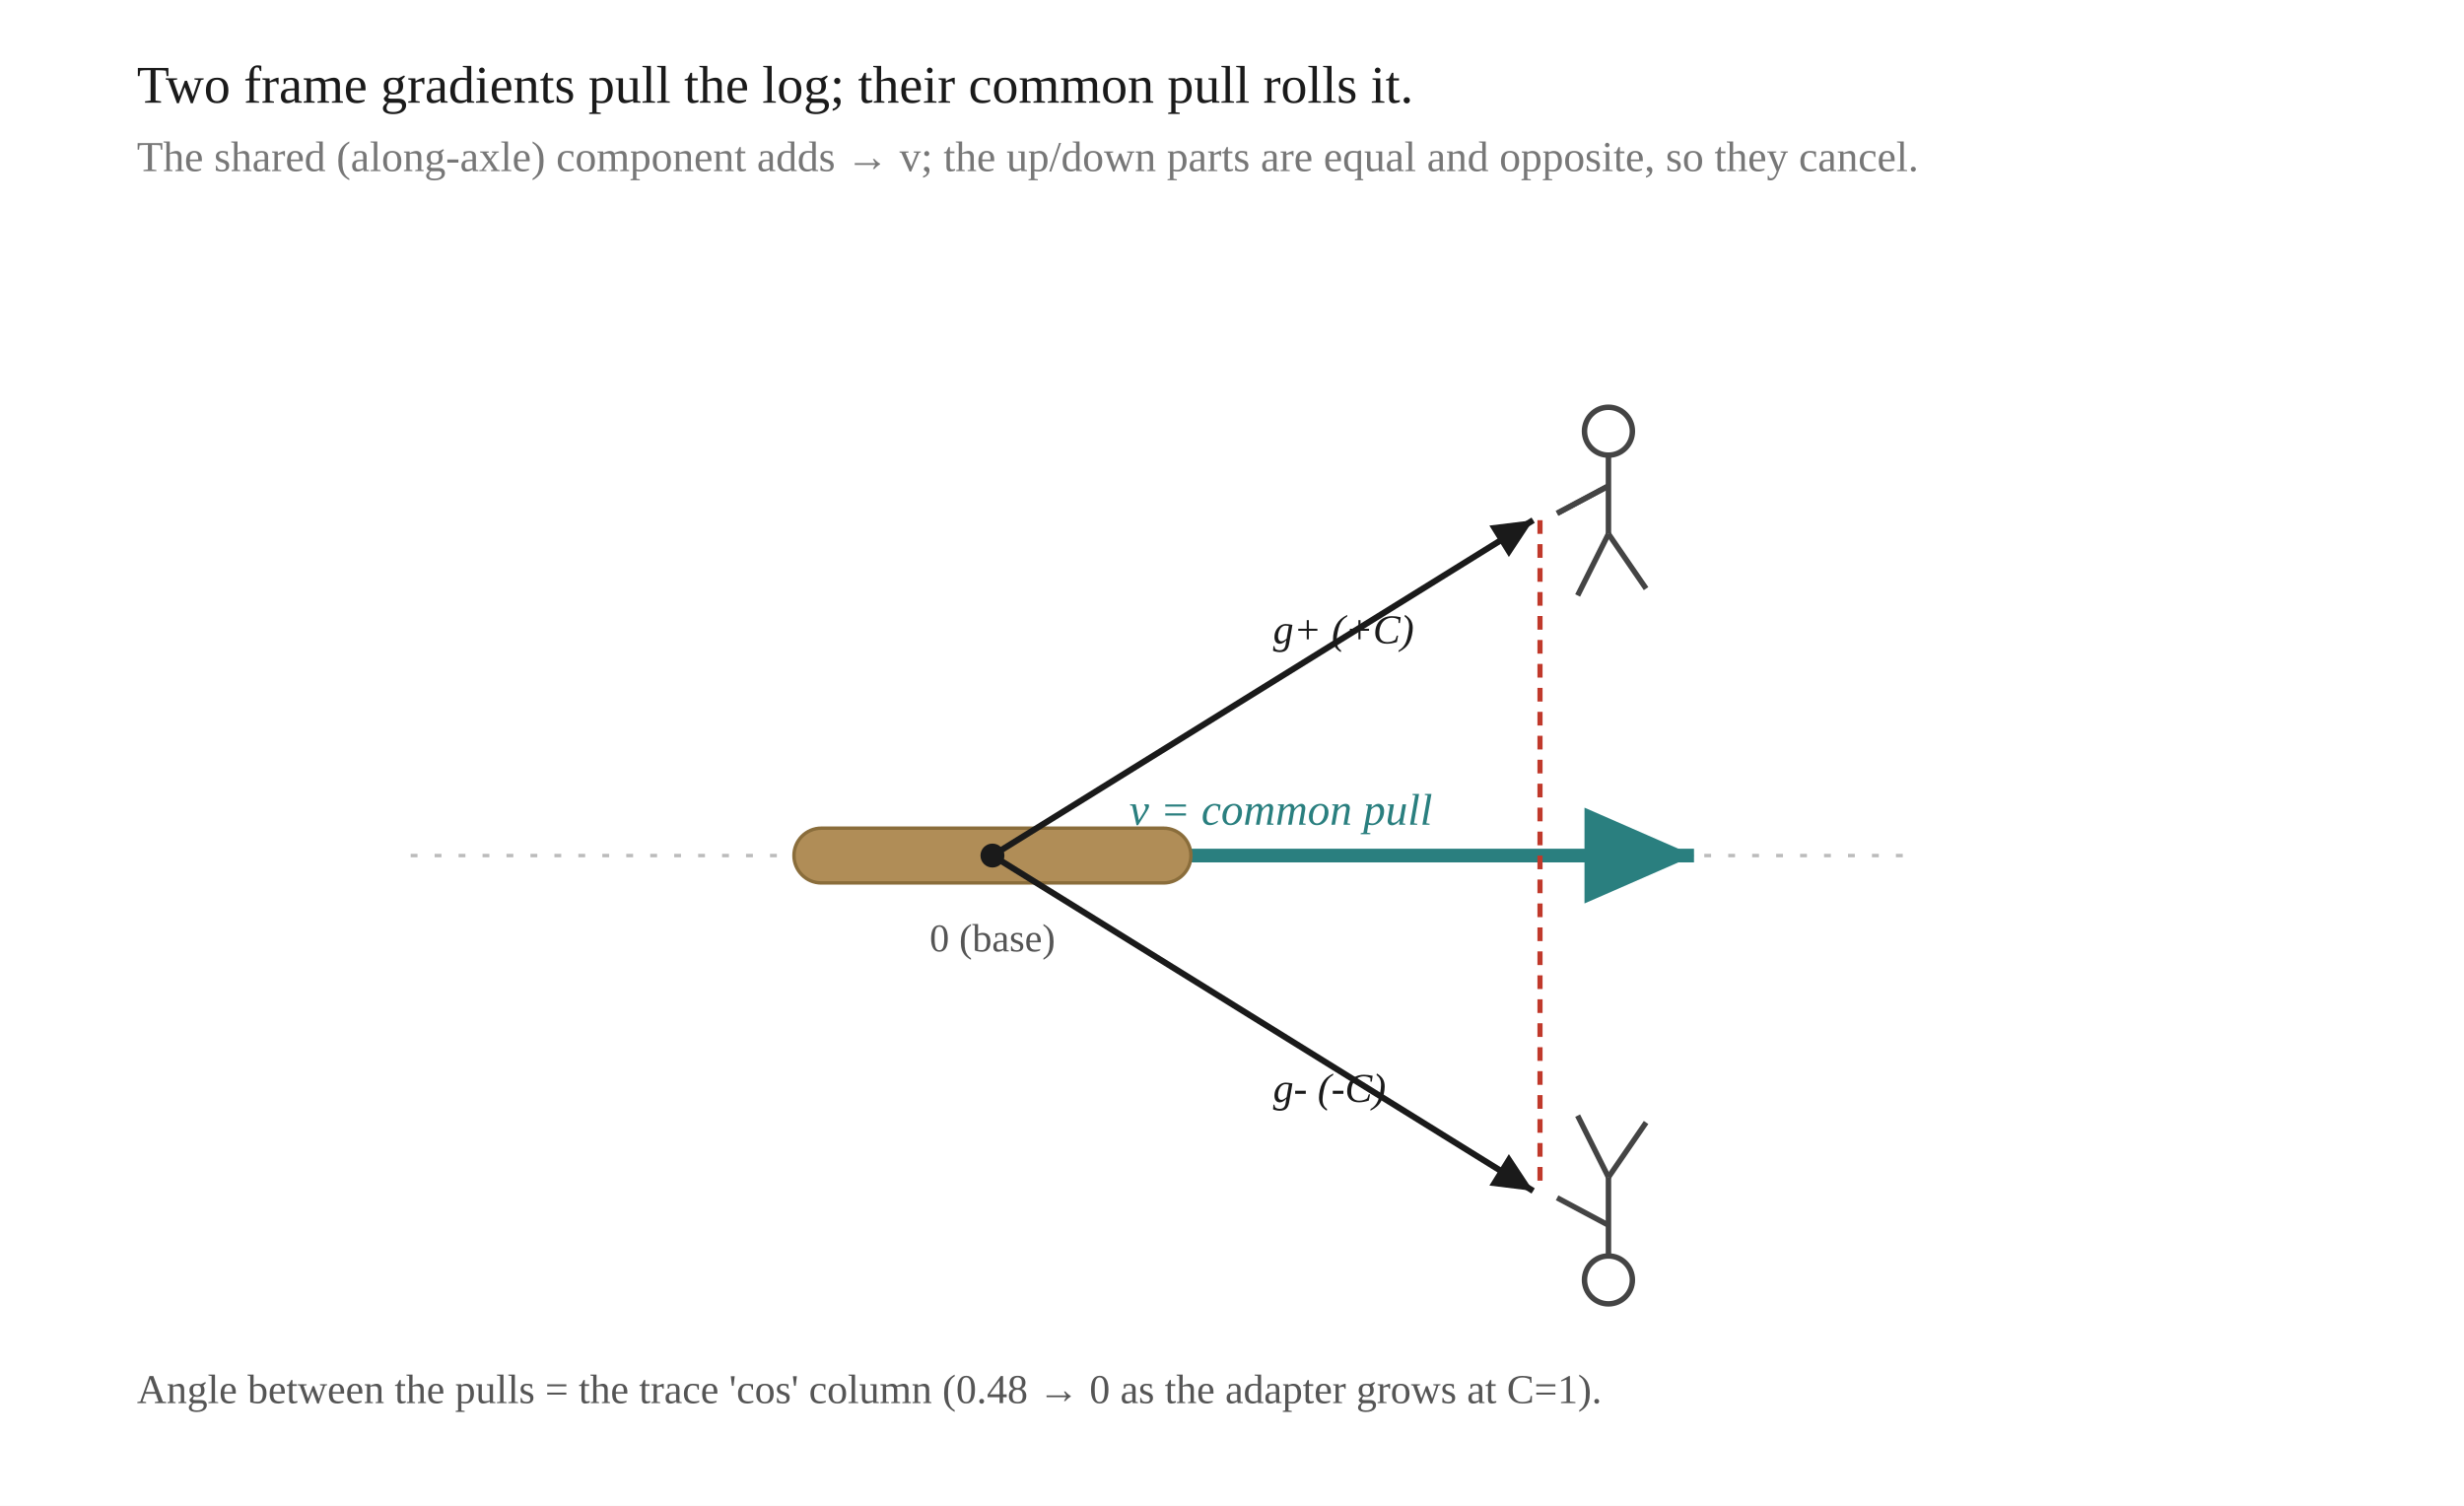
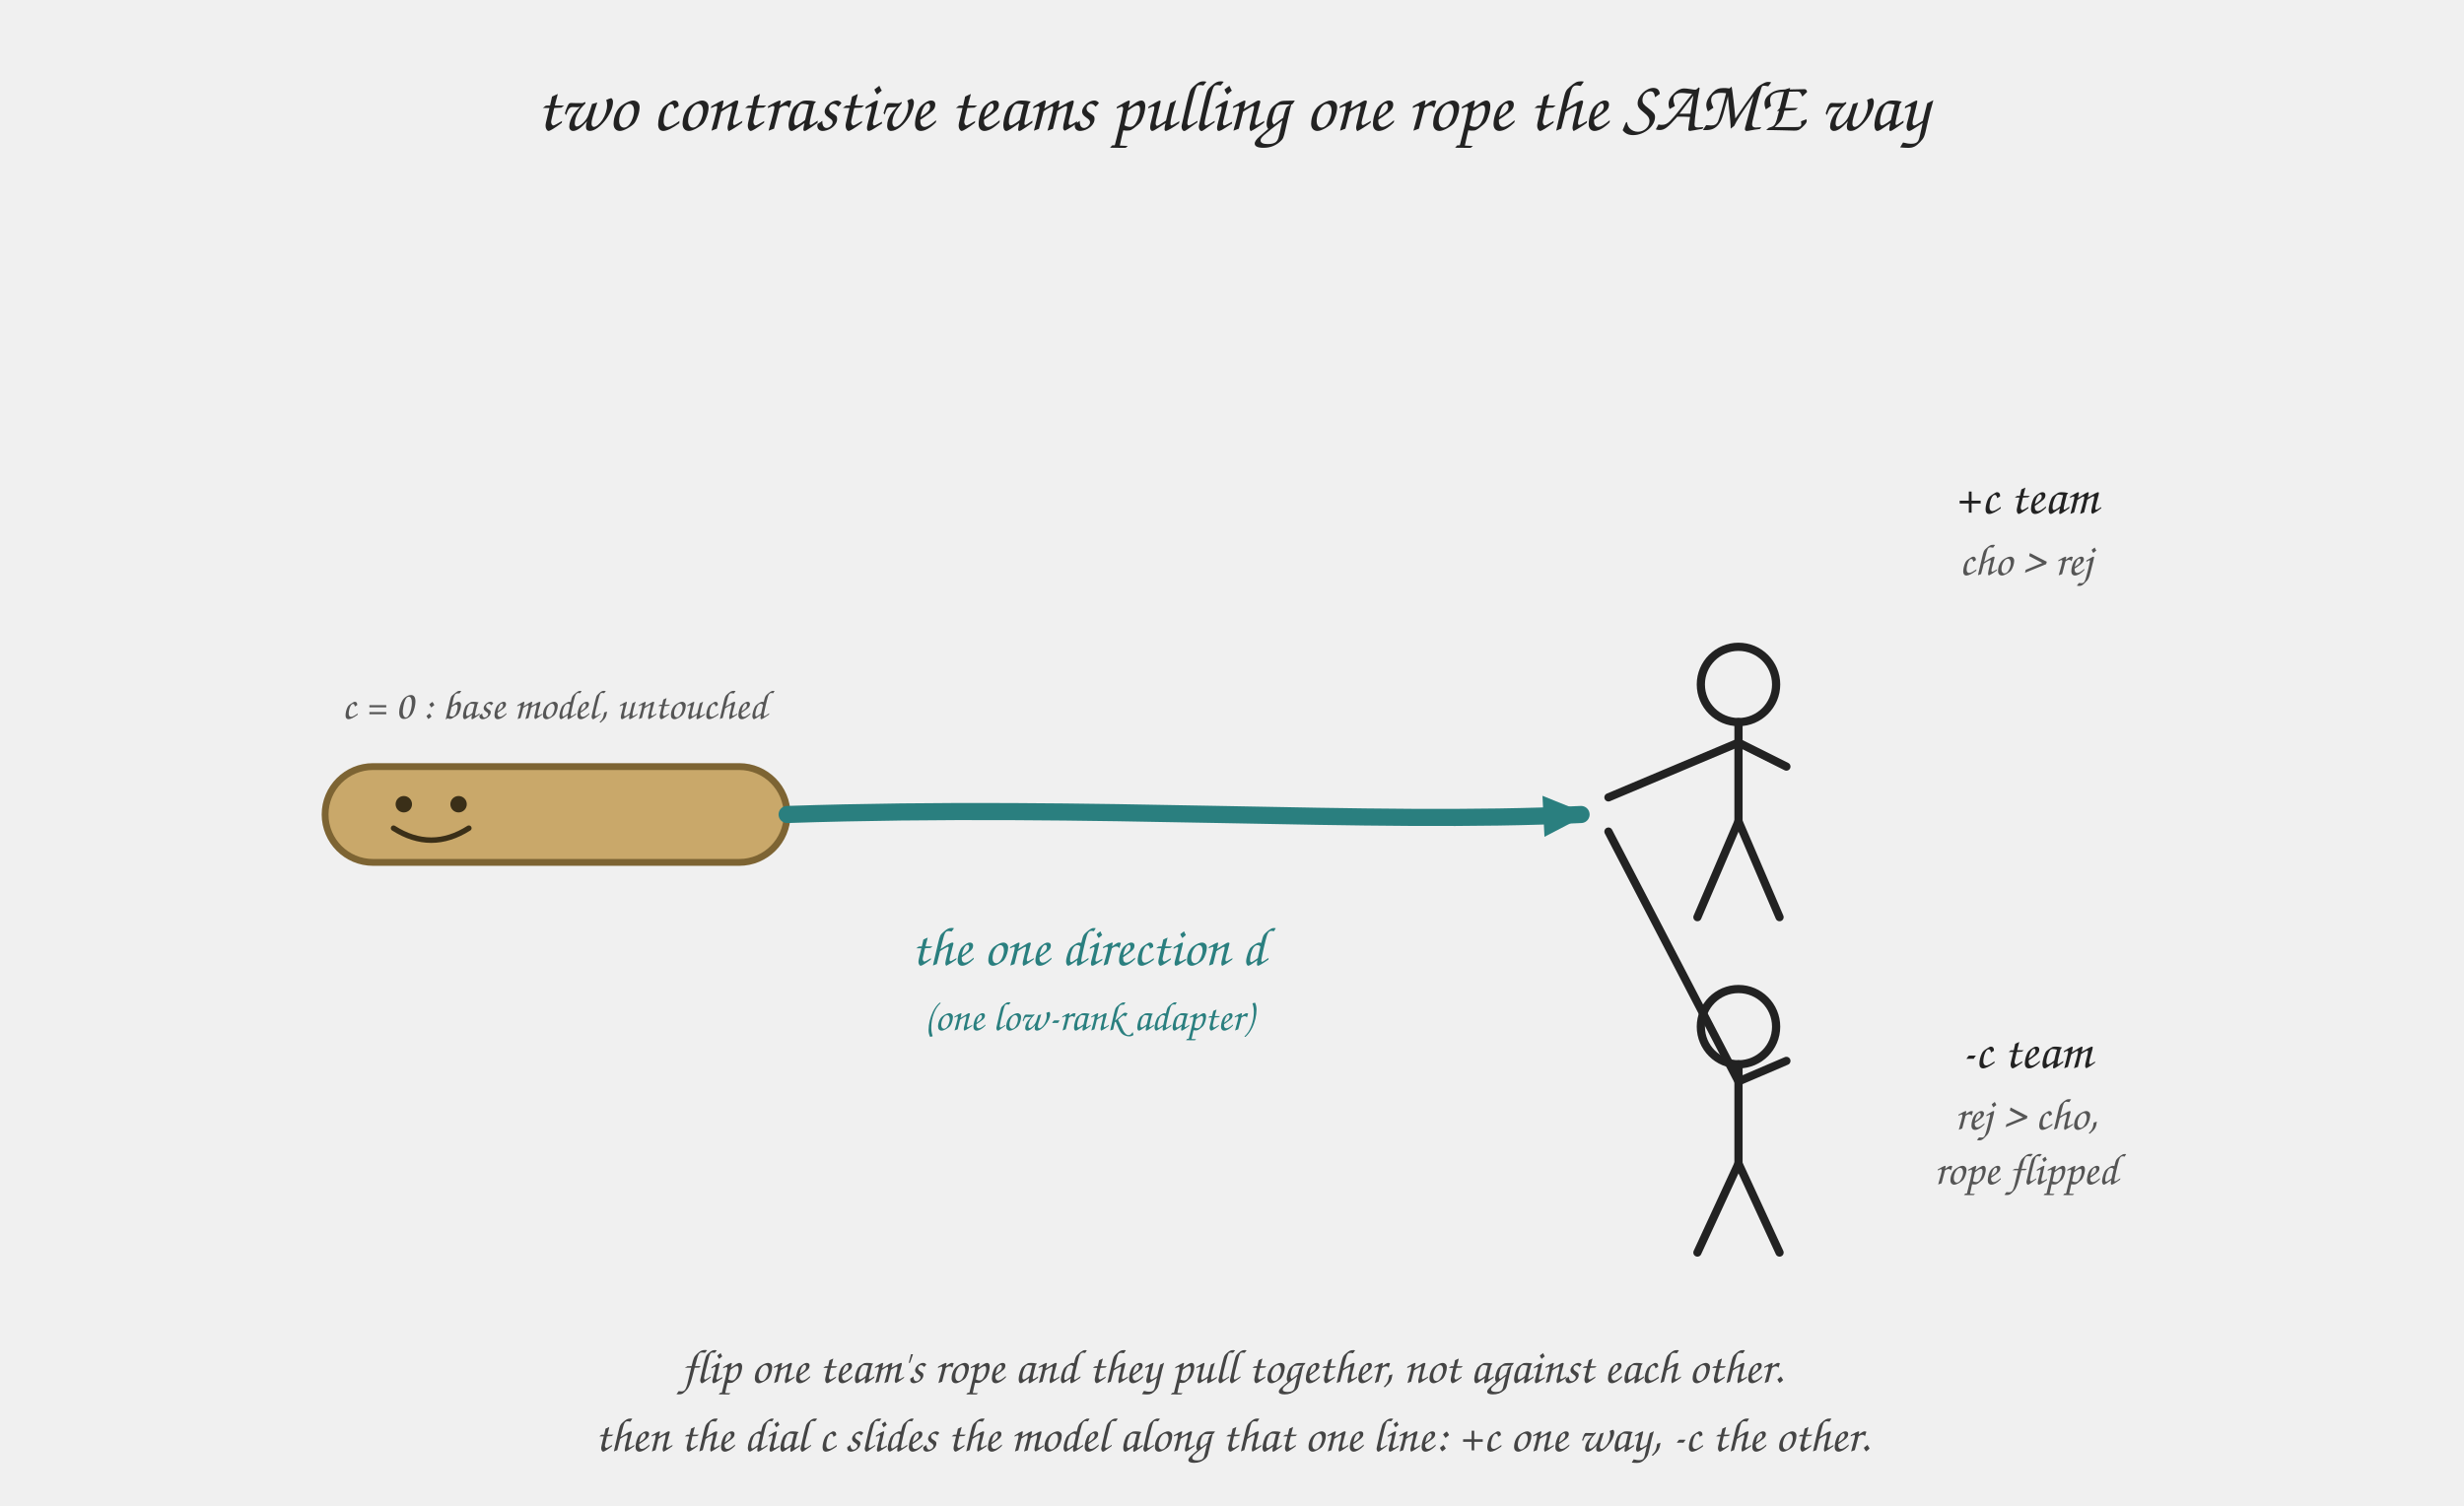
- <svg xmlns="http://www.w3.org/2000/svg" viewBox="0 0 720 440" font-family="Georgia, 'Times New Roman', serif">
+ <svg xmlns="http://www.w3.org/2000/svg" viewBox="0 0 720 440" font-family="'Coming Soon','Comic Neue','Comic Sans MS',cursive">
  <defs>
-     <marker id="vt" markerWidth="11" markerHeight="11" refX="8" refY="3.5" orient="auto">
-       <path d="M0,0 L8,3.5 L0,7 Z" fill="#2a7f7f" />
-     </marker>
-     <marker id="bk" markerWidth="9" markerHeight="9" refX="6.5" refY="3" orient="auto">
-       <path d="M0,0 L6.5,3 L0,6 Z" fill="#1a1a1a" />
+     <marker id="head" markerUnits="userSpaceOnUse" markerWidth="16" markerHeight="14" refX="11" refY="6" orient="auto">
+       <path d="M0,0 L13,6 L0,12 Z" fill="#2a7f7f" />
    </marker>
  </defs>
-   <rect width="720" height="440" fill="#ffffff" />
-   <text x="40" y="30" font-size="15.5" fill="#1a1a1a">Two frame gradients pull the log; their common pull rolls it.</text>
-   <text x="40" y="50" font-size="12.5" fill="#777">The shared (along-axle) component adds → v; the up/down parts are equal and opposite, so they cancel.</text>
-   <line x1="120" y1="250" x2="560" y2="250" stroke="#bbb" stroke-width="1" stroke-dasharray="2 5" />
-   <line x1="290" y1="250" x2="495" y2="250" stroke="#2a7f7f" stroke-width="4" marker-end="url(#vt)" />
-   <text x="330" y="241" font-size="13" fill="#2a7f7f" font-style="italic">v = common pull</text>
-   <rect x="232" y="242" width="116" height="16" rx="8" fill="#b08d57" stroke="#8a6d3b" stroke-width="1" />
-   <circle cx="290" cy="250" r="3.5" fill="#1a1a1a" />
-   <text x="290" y="278" font-size="11.5" fill="#555" text-anchor="middle">0 (base)</text>
-   <line x1="290" y1="250" x2="448" y2="152" stroke="#1a1a1a" stroke-width="1.8" marker-end="url(#bk)" />
-   <text x="372" y="188" font-size="12" fill="#1a1a1a" font-style="italic">g+ (+C)</text>
-   <line x1="290" y1="250" x2="448" y2="348" stroke="#1a1a1a" stroke-width="1.8" marker-end="url(#bk)" />
-   <text x="372" y="322" font-size="12" fill="#1a1a1a" font-style="italic">g- (-C)</text>
-   <line x1="450" y1="152" x2="450" y2="348" stroke="#c0392b" stroke-width="1.5" stroke-dasharray="4 3" />
-   <g stroke="#444" stroke-width="1.6" fill="none">
-     <circle cx="470" cy="126" r="7" fill="#fff" />
-     <line x1="470" y1="133" x2="470" y2="156" />
-     <line x1="455" y1="150" x2="470" y2="142" />
-     <line x1="470" y1="142" x2="455" y2="150" />
-     <line x1="470" y1="156" x2="461" y2="174" />
-     <line x1="470" y1="156" x2="481" y2="172" />
-   </g>
-   <g stroke="#444" stroke-width="1.6" fill="none">
-     <circle cx="470" cy="374" r="7" fill="#fff" />
-     <line x1="470" y1="367" x2="470" y2="344" />
-     <line x1="455" y1="350" x2="470" y2="358" />
-     <line x1="470" y1="344" x2="461" y2="326" />
-     <line x1="470" y1="344" x2="481" y2="328" />
-   </g>
-   <text x="40" y="410" font-size="12" fill="#555">Angle between the pulls = the trace 'cos' column (0.48 → 0 as the adapter grows at C=1).</text>
+   <text x="360" y="38" text-anchor="middle" font-size="21" fill="#222">two contrastive teams pulling one rope the SAME way</text>
+   <text x="162" y="210" text-anchor="middle" font-size="12" fill="#555">c = 0 : base model, untouched</text>
+   <rect x="95" y="224" width="135" height="28" rx="14" fill="#c9a86a" stroke="#7d6433" stroke-width="2" />
+   <circle cx="118" cy="235" r="2.4" fill="#3a2f18" />
+   <circle cx="134" cy="235" r="2.4" fill="#3a2f18" />
+   <path d="M115,242 Q126,249 137,242" stroke="#3a2f18" stroke-width="1.6" fill="none" stroke-linecap="round" />
+   <path d="M230,238 C 320,235 400,241 462,238" stroke="#2a7f7f" stroke-width="5" fill="none" stroke-linecap="round" marker-end="url(#head)" />
+   <text x="318" y="282" text-anchor="middle" font-size="16" fill="#2a7f7f">the one direction d</text>
+   <text x="318" y="301" text-anchor="middle" font-size="12" fill="#2a7f7f">(one low-rank adapter)</text>
+   <circle cx="508" cy="200" r="11" fill="none" stroke="#222" stroke-width="2.4" />
+   <path d="M508,211 L508,240" stroke="#222" stroke-width="2.4" fill="none" stroke-linecap="round" />
+   <path d="M508,217 L470,233 M508,217 L522,224" stroke="#222" stroke-width="2.4" fill="none" stroke-linecap="round" />
+   <path d="M508,240 L496,268 M508,240 L520,268" stroke="#222" stroke-width="2.4" fill="none" stroke-linecap="round" />
+   <text x="592" y="150" text-anchor="middle" font-size="15" fill="#222">+c team</text>
+   <text x="592" y="168" text-anchor="middle" font-size="13" fill="#555">cho &gt; rej</text>
+   <circle cx="508" cy="300" r="11" fill="none" stroke="#222" stroke-width="2.4" />
+   <path d="M508,311 L508,340" stroke="#222" stroke-width="2.4" fill="none" stroke-linecap="round" />
+   <path d="M508,316 L470,243 M508,316 L522,310" stroke="#222" stroke-width="2.4" fill="none" stroke-linecap="round" />
+   <path d="M508,340 L496,366 M508,340 L520,366" stroke="#222" stroke-width="2.4" fill="none" stroke-linecap="round" />
+   <text x="592" y="312" text-anchor="middle" font-size="15" fill="#222">-c team</text>
+   <text x="592" y="330" text-anchor="middle" font-size="13" fill="#555">rej &gt; cho,</text>
+   <text x="592" y="346" text-anchor="middle" font-size="13" fill="#555">rope flipped</text>
+   <text x="360" y="404" text-anchor="middle" font-size="14" fill="#444">flip one team's rope and they pull together, not against each other.</text>
+   <text x="360" y="424" text-anchor="middle" font-size="14" fill="#444">then the dial c slides the model along that one line: +c one way, -c the other.</text>
</svg>
